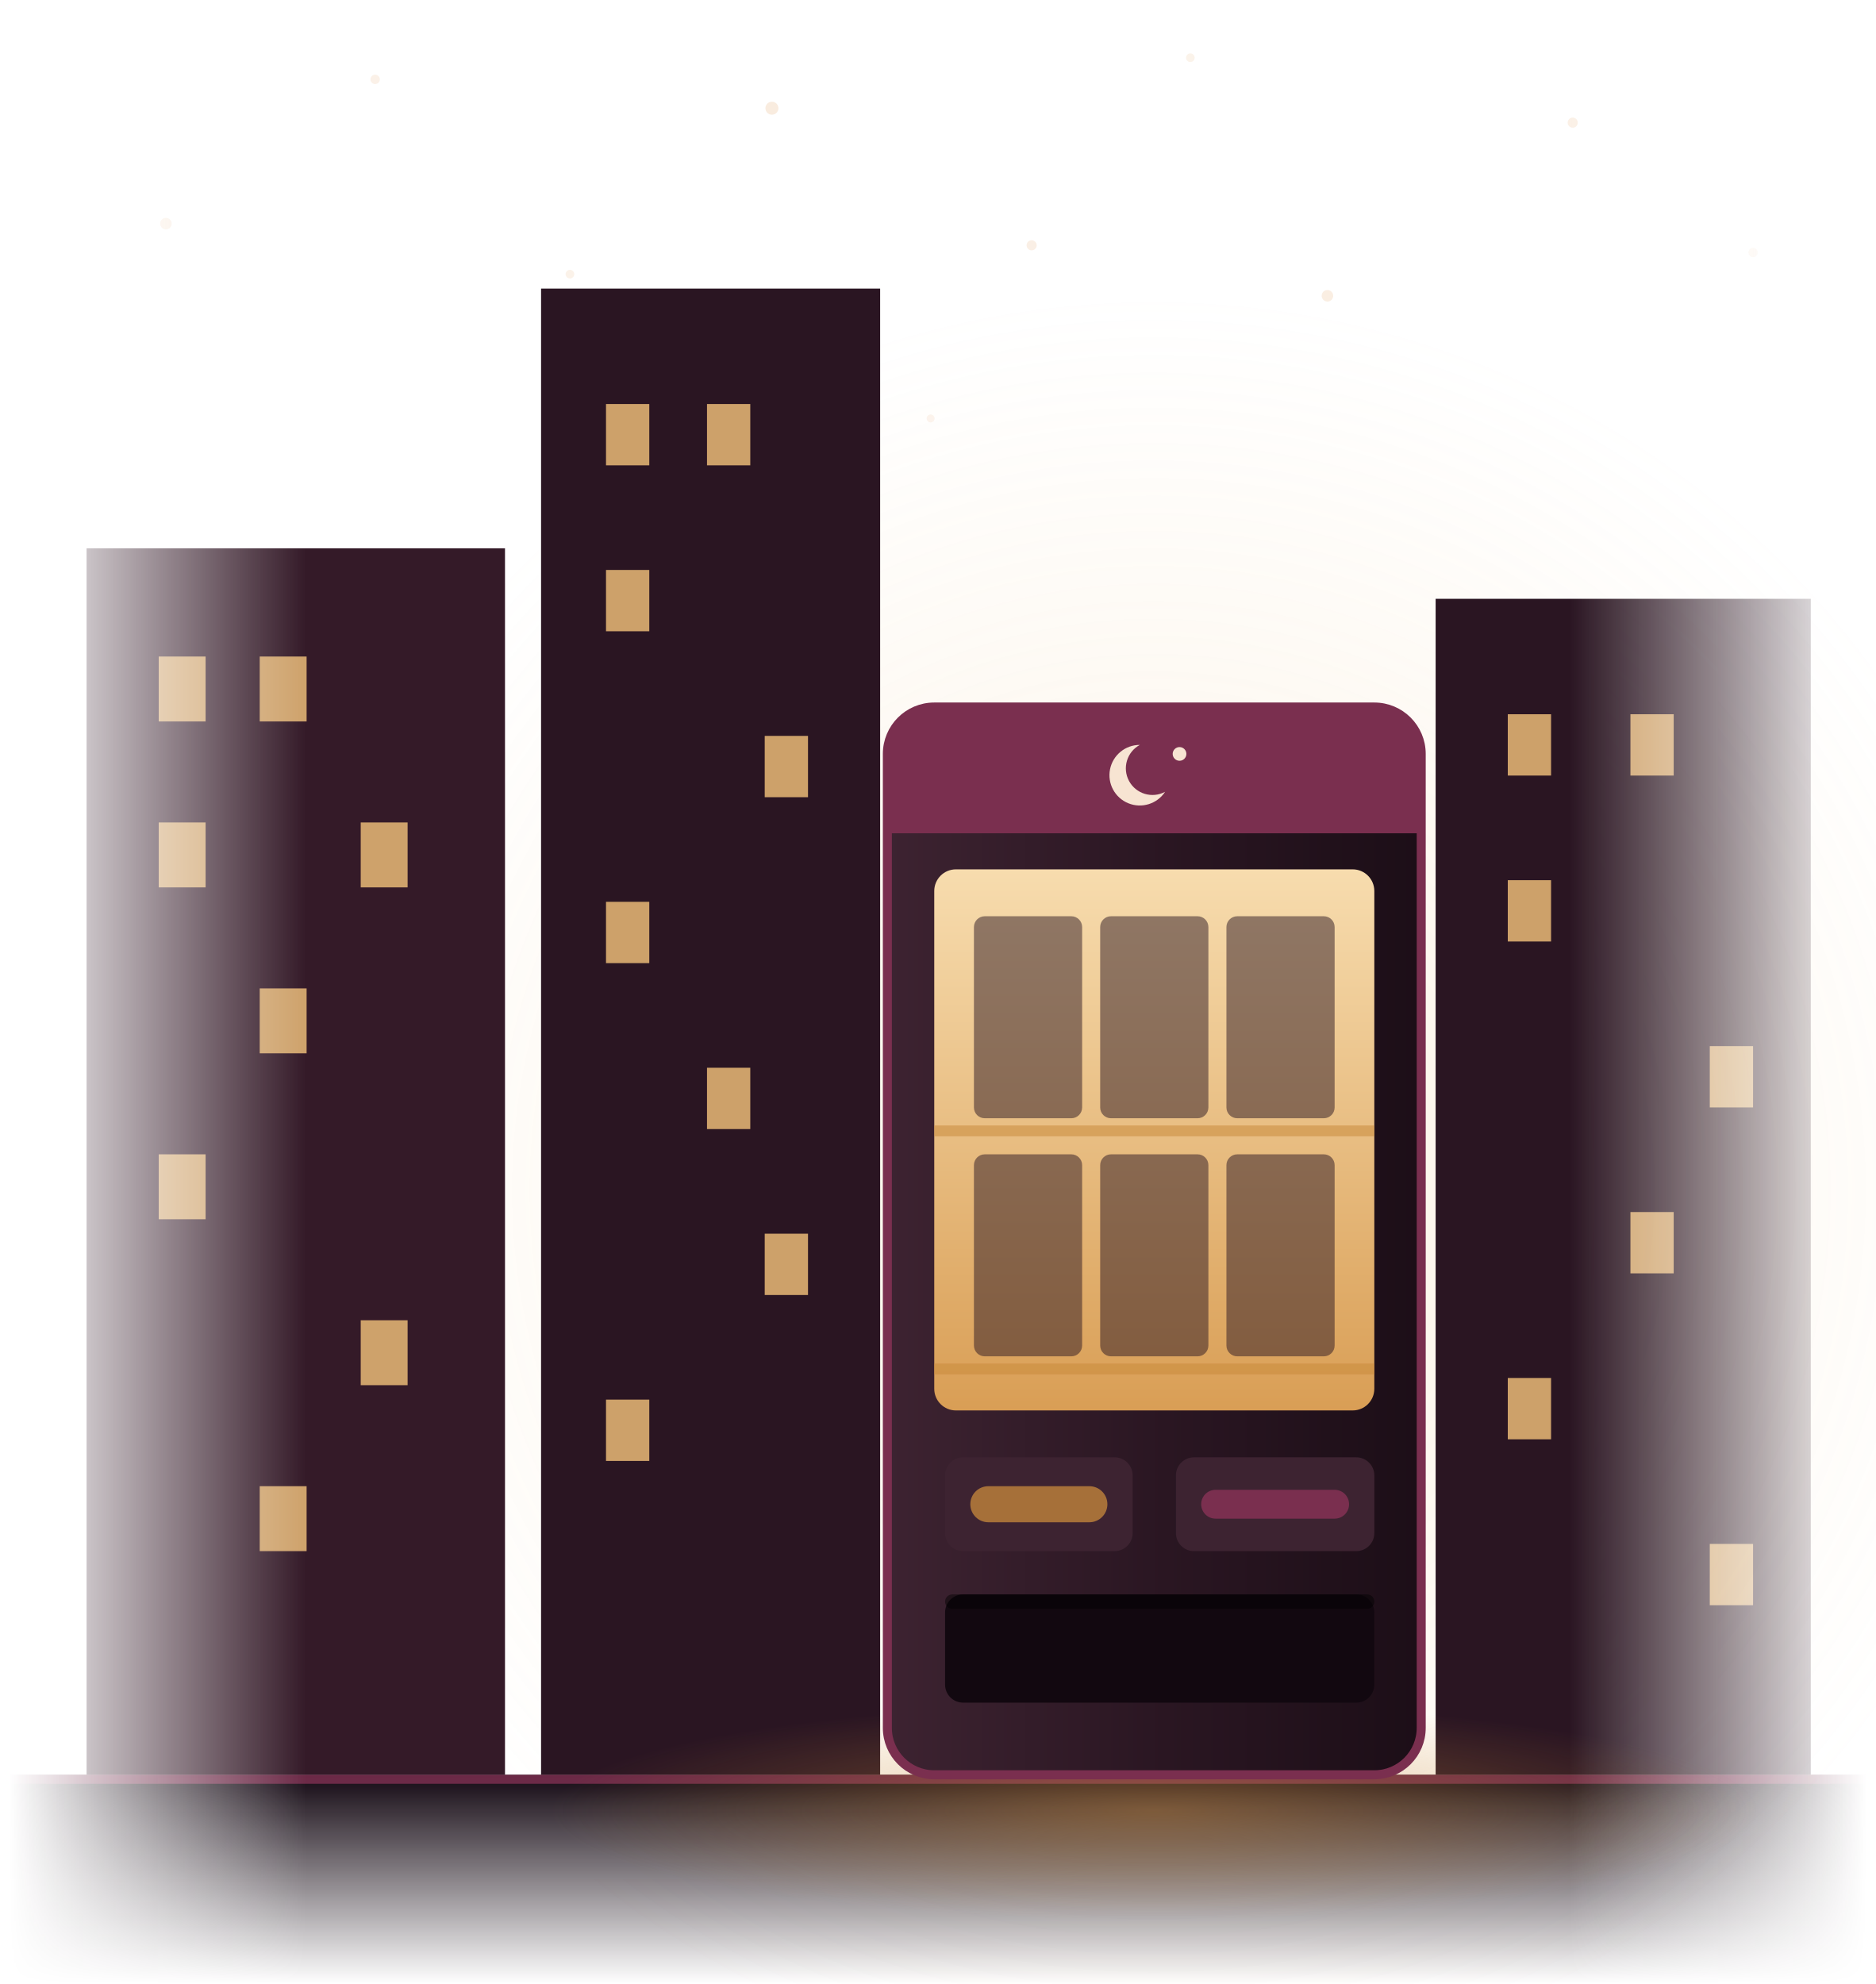
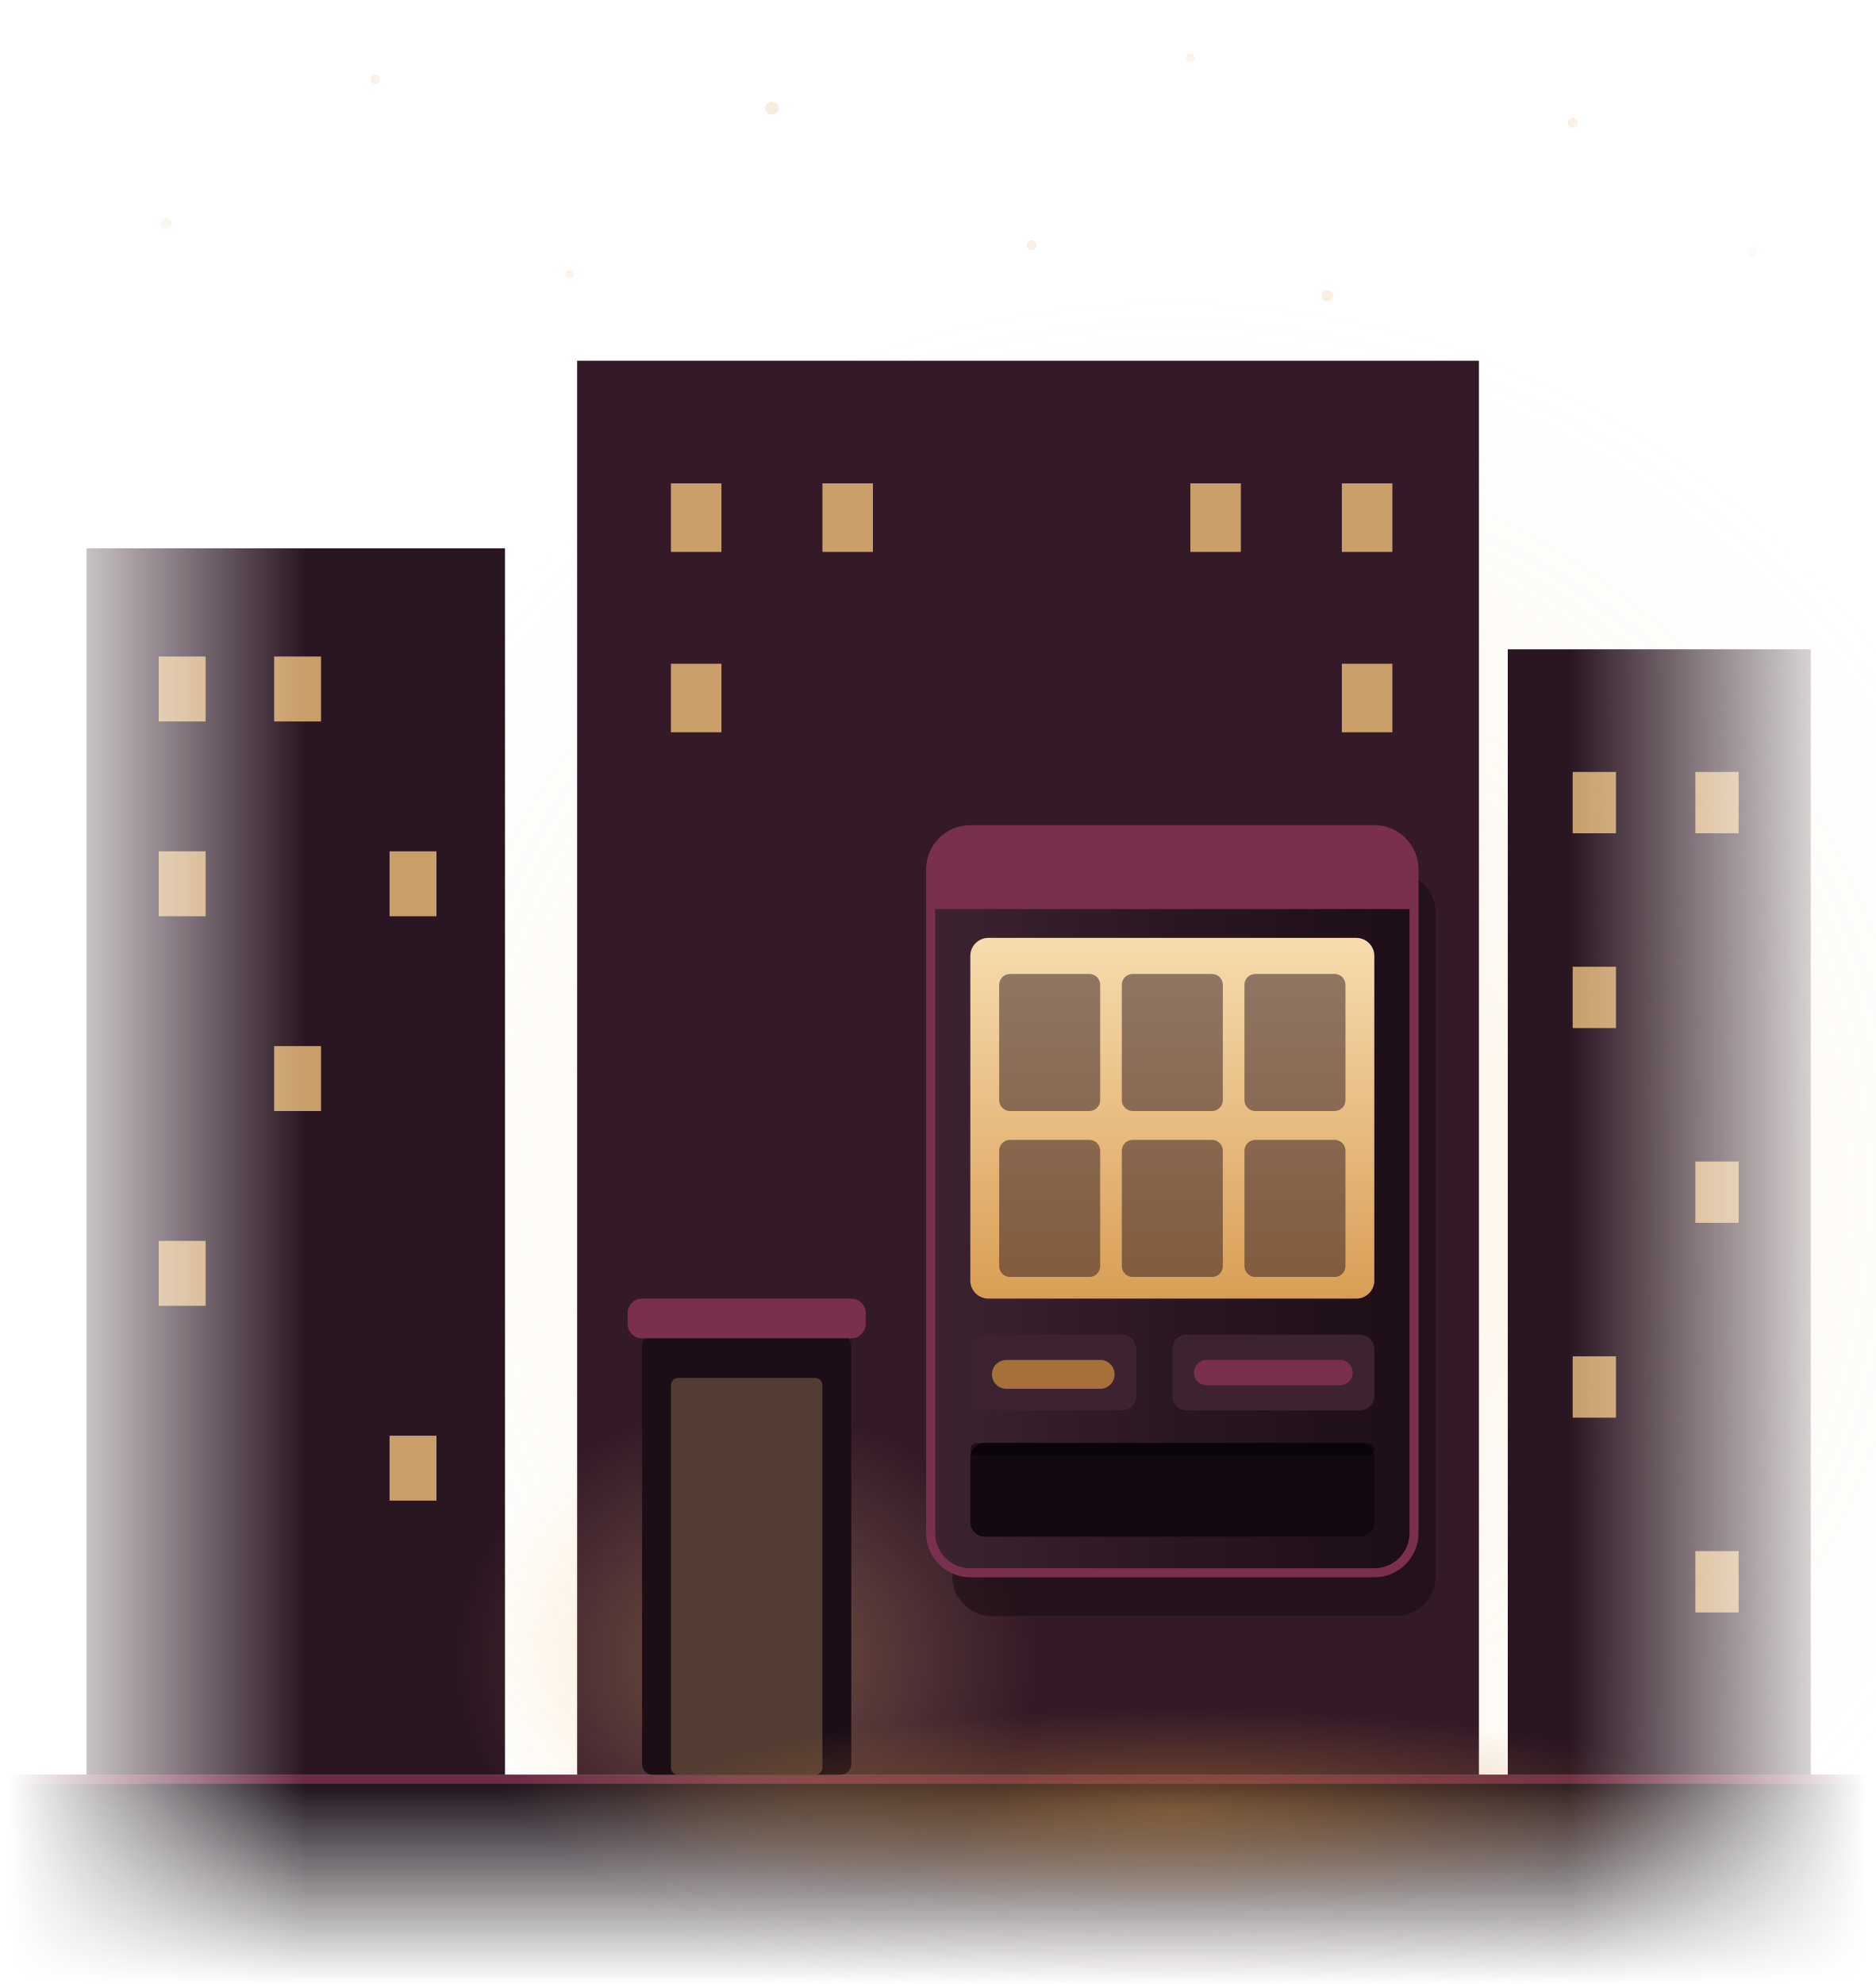
- <svg xmlns="http://www.w3.org/2000/svg" viewBox="0 70 520 550" role="img" aria-label="An age-verified vending machine lit up on a Raleigh street at night">
+ <svg xmlns="http://www.w3.org/2000/svg" viewBox="0 70 520 550" role="img" aria-label="A wall-mounted, age-verified vending machine lit up beside a bar door on a Raleigh street at night">
  <defs>
    <linearGradient id="cabinet" x1="0" y1="0" x2="1" y2="0">
      <stop offset="0%" stop-color="#3d2331" />
      <stop offset="52%" stop-color="#2a1622" />
      <stop offset="100%" stop-color="#1c0e17" />
    </linearGradient>
    <linearGradient id="glass" x1="0" y1="0" x2="0" y2="1">
      <stop offset="0%" stop-color="#f7dcae" />
      <stop offset="100%" stop-color="#d99e55" />
    </linearGradient>
    <radialGradient id="halo">
      <stop offset="0%" stop-color="#f0c07a" stop-opacity=".20" />
      <stop offset="100%" stop-color="#f0c07a" stop-opacity="0" />
    </radialGradient>
    <linearGradient id="streetFall" x1="0" y1="0" x2="0" y2="1">
      <stop offset="0%" stop-color="#140913" stop-opacity="1" />
      <stop offset="100%" stop-color="#140913" stop-opacity="0" />
    </linearGradient>
    <linearGradient id="edgeGrad" x1="0" y1="0" x2="1" y2="0">
      <stop offset="0%" stop-color="#000" />
      <stop offset="16%" stop-color="#fff" />
      <stop offset="84%" stop-color="#fff" />
      <stop offset="100%" stop-color="#000" />
    </linearGradient>
    <mask id="edgeFade">
      <rect width="520" height="620" fill="url(#edgeGrad)" />
    </mask>
    <radialGradient id="pool">
      <stop offset="0%" stop-color="#c98a3c" stop-opacity=".46" />
      <stop offset="100%" stop-color="#c98a3c" stop-opacity="0" />
    </radialGradient>
+     <radialGradient id="doorGlow">
+       <stop offset="0%" stop-color="#f0c07a" stop-opacity=".34" />
+       <stop offset="100%" stop-color="#f0c07a" stop-opacity="0" />
+     </radialGradient>
  </defs>
-   <ellipse cx="320" cy="400" rx="250" ry="250" fill="url(#halo)" />
+   <ellipse cx="325" cy="400" rx="250" ry="250" fill="url(#halo)" />
  <g mask="url(#edgeFade)">
    <g fill="#f7e4d2">
      <circle cx="46" cy="132" r="1.6" opacity=".62" />
      <circle cx="104" cy="92" r="1.3" opacity=".52" />
      <circle cx="158" cy="146" r="1.2" opacity=".48" />
      <circle cx="214" cy="100" r="1.8" opacity=".72" />
      <circle cx="258" cy="186" r="1.1" opacity=".40" />
      <circle cx="286" cy="138" r="1.4" opacity=".58" />
      <circle cx="330" cy="86" r="1.2" opacity=".46" />
      <circle cx="368" cy="152" r="1.6" opacity=".64" />
      <circle cx="436" cy="104" r="1.4" opacity=".55" />
      <circle cx="486" cy="140" r="1.3" opacity=".50" />
    </g>
    <g fill="#2a1522">
-       <rect x="150" y="150" width="94" height="412" />
-       <rect x="398" y="236" width="104" height="326" />
+       <rect x="24" y="222" width="116" height="340" />
+       <rect x="418" y="250" width="84" height="312" />
    </g>
-     <g fill="#341a28">
-       <rect x="24" y="222" width="116" height="340" />
-     </g>
-     <g fill="#f0c07a" opacity=".82">
+     <rect x="160" y="170" width="250" height="392" fill="#341a28" />
+     <g fill="#f0c07a" opacity=".8">
      <rect x="44" y="252" width="13" height="18" />
-       <rect x="72" y="252" width="13" height="18" />
-       <rect x="44" y="298" width="13" height="18" />
-       <rect x="100" y="298" width="13" height="18" />
-       <rect x="72" y="344" width="13" height="18" />
-       <rect x="44" y="390" width="13" height="18" />
-       <rect x="100" y="436" width="13" height="18" />
-       <rect x="72" y="482" width="13" height="18" />
-       <rect x="168" y="182" width="12" height="17" />
-       <rect x="196" y="182" width="12" height="17" />
-       <rect x="168" y="228" width="12" height="17" />
-       <rect x="212" y="274" width="12" height="17" />
-       <rect x="168" y="320" width="12" height="17" />
-       <rect x="196" y="366" width="12" height="17" />
-       <rect x="212" y="412" width="12" height="17" />
-       <rect x="168" y="458" width="12" height="17" />
-       <rect x="418" y="268" width="12" height="17" />
-       <rect x="452" y="268" width="12" height="17" />
-       <rect x="418" y="314" width="12" height="17" />
-       <rect x="474" y="360" width="12" height="17" />
-       <rect x="452" y="406" width="12" height="17" />
-       <rect x="418" y="452" width="12" height="17" />
-       <rect x="474" y="498" width="12" height="17" />
+       <rect x="76" y="252" width="13" height="18" />
+       <rect x="44" y="306" width="13" height="18" />
+       <rect x="108" y="306" width="13" height="18" />
+       <rect x="76" y="360" width="13" height="18" />
+       <rect x="44" y="414" width="13" height="18" />
+       <rect x="108" y="468" width="13" height="18" />
+       <rect x="436" y="284" width="12" height="17" />
+       <rect x="470" y="284" width="12" height="17" />
+       <rect x="436" y="338" width="12" height="17" />
+       <rect x="470" y="392" width="12" height="17" />
+       <rect x="436" y="446" width="12" height="17" />
+       <rect x="470" y="500" width="12" height="17" />
+       <rect x="186" y="204" width="14" height="19" />
+       <rect x="228" y="204" width="14" height="19" />
+       <rect x="330" y="204" width="14" height="19" />
+       <rect x="372" y="204" width="14" height="19" />
+       <rect x="186" y="254" width="14" height="19" />
+       <rect x="372" y="254" width="14" height="19" />
    </g>
    <rect x="0" y="562" width="520" height="58" fill="url(#streetFall)" />
    <rect x="0" y="562" width="520" height="2.5" fill="#7a2f4f" opacity=".85" />
  </g>
-   <ellipse cx="320" cy="572" rx="168" ry="30" fill="url(#pool)" />
+   <ellipse cx="207" cy="530" rx="80" ry="70" fill="url(#doorGlow)" />
+   <rect x="178" y="440" width="58" height="122" rx="3" fill="#1c0e17" />
+   <rect x="186" y="452" width="42" height="110" rx="2" fill="#f0c07a" opacity=".26" />
+   <rect x="174" y="430" width="66" height="11" rx="4" fill="#7a2f4f" />
+   <ellipse cx="325" cy="572" rx="150" ry="28" fill="url(#pool)" />
  <g>
-     <rect x="246" y="266" width="148" height="296" rx="13" fill="url(#cabinet)" />
-     <rect x="246" y="266" width="148" height="296" rx="13" fill="none" stroke="#7a2f4f" stroke-width="2.5" />
-     <path d="M246 279a13 13 0 0 1 13-13h122a13 13 0 0 1 13 13v22H246z" fill="#7a2f4f" />
-     <path fill="#f7e4d2" d="M323 289.5a8.4 8.4 0 1 1-7-13 6.8 6.8 0 0 0 7 13z" />
-     <circle fill="#f7e4d2" cx="327" cy="279" r="1.9" />
-     <rect x="259" y="311" width="122" height="150" rx="6" fill="url(#glass)" />
+     <rect x="264" y="312" width="134" height="206" rx="11" fill="#150a11" opacity=".55" />
+     <rect x="258" y="300" width="134" height="206" rx="11" fill="url(#cabinet)" />
+     <rect x="258" y="300" width="134" height="206" rx="11" fill="none" stroke="#7a2f4f" stroke-width="2.5" />
+     <path d="M258 311a11 11 0 0 1 11-11h112a11 11 0 0 1 11 11v11H258z" fill="#7a2f4f" />
+     <rect x="269" y="330" width="112" height="100" rx="5" fill="url(#glass)" />
    <g fill="#2a1622" opacity=".5">
-       <rect x="270" y="324" width="30" height="56" rx="3" />
-       <rect x="305" y="324" width="30" height="56" rx="3" />
-       <rect x="340" y="324" width="30" height="56" rx="3" />
-       <rect x="270" y="390" width="30" height="56" rx="3" />
-       <rect x="305" y="390" width="30" height="56" rx="3" />
-       <rect x="340" y="390" width="30" height="56" rx="3" />
+       <rect x="277" y="340" width="28" height="38" rx="3" />
+       <rect x="311" y="340" width="28" height="38" rx="3" />
+       <rect x="345" y="340" width="28" height="38" rx="3" />
+       <rect x="277" y="386" width="28" height="38" rx="3" />
+       <rect x="311" y="386" width="28" height="38" rx="3" />
+       <rect x="345" y="386" width="28" height="38" rx="3" />
    </g>
-     <g fill="#c98a3c" opacity=".55">
-       <rect x="259" y="382" width="122" height="3" />
-       <rect x="259" y="448" width="122" height="3" />
-     </g>
-     <rect x="262" y="474" width="52" height="26" rx="5" fill="#3d2331" />
-     <rect x="269" y="482" width="38" height="10" rx="5" fill="#c98a3c" opacity=".75" />
-     <rect x="326" y="474" width="55" height="26" rx="5" fill="#3d2331" />
-     <rect x="333" y="483" width="41" height="8" rx="4" fill="#7a2f4f" />
-     <rect x="262" y="512" width="119" height="30" rx="5" fill="#120810" />
-     <rect x="262" y="512" width="119" height="4" rx="2" fill="#000" opacity=".45" />
+     <rect x="269" y="440" width="46" height="21" rx="4" fill="#3d2331" />
+     <rect x="275" y="447" width="34" height="8" rx="4" fill="#c98a3c" opacity=".75" />
+     <rect x="325" y="440" width="56" height="21" rx="4" fill="#3d2331" />
+     <rect x="331" y="447" width="44" height="7" rx="3.5" fill="#7a2f4f" />
+     <rect x="269" y="470" width="112" height="26" rx="4" fill="#120810" />
+     <rect x="269" y="470" width="112" height="3.5" rx="1.75" fill="#000" opacity=".45" />
  </g>
</svg>
